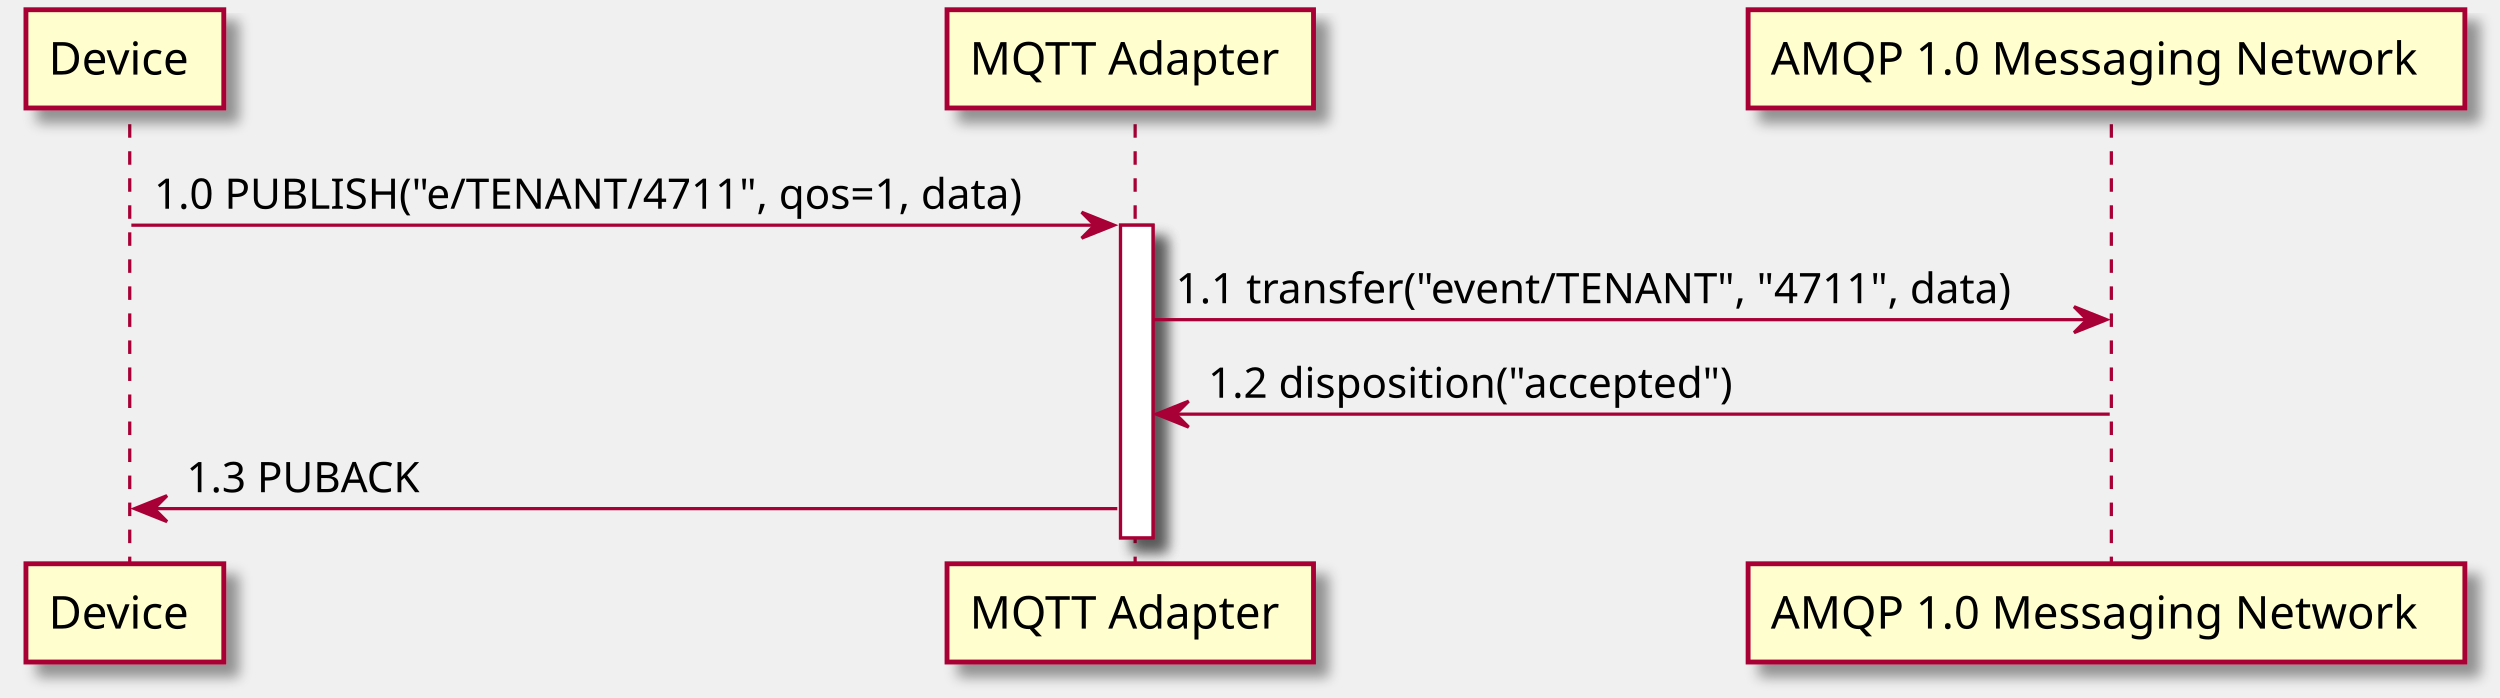
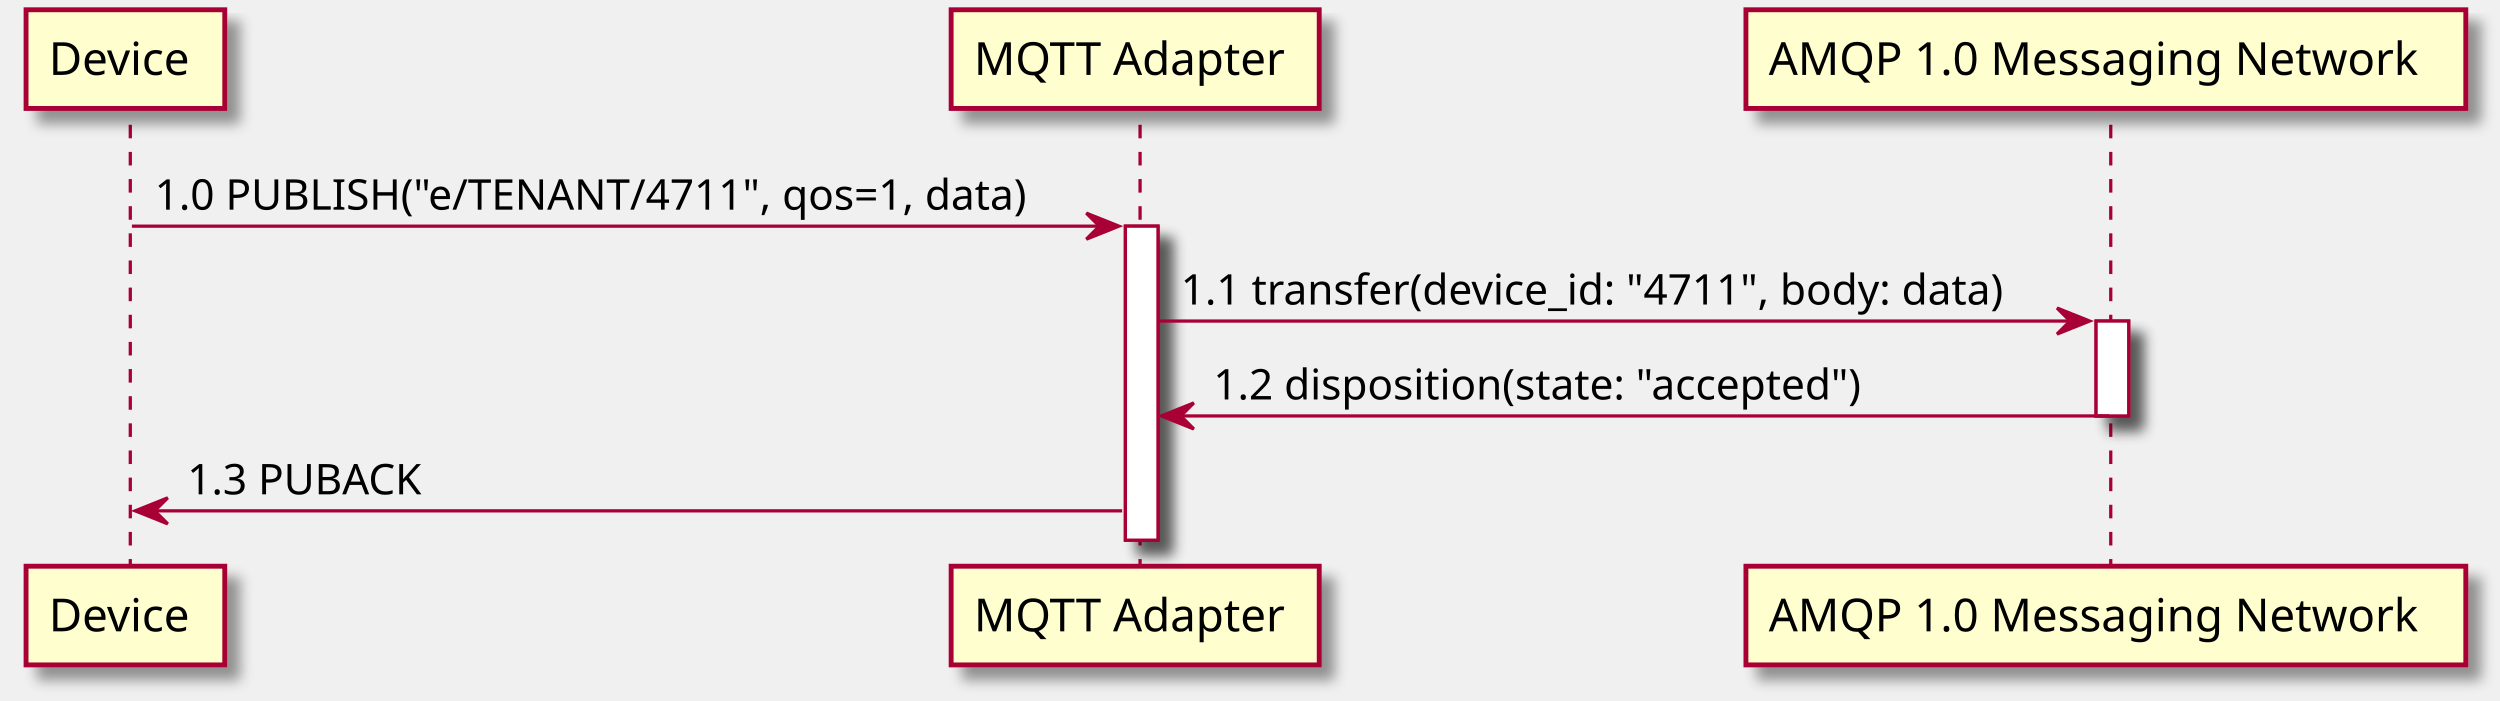
- <svg xmlns="http://www.w3.org/2000/svg" contentScriptType="application/ecmascript" contentStyleType="text/css" height="258px" preserveAspectRatio="none" style="width:925px;height:258px;" version="1.1" viewBox="0 0 925 258" width="925.2px" zoomAndPan="magnify">
+ <svg xmlns="http://www.w3.org/2000/svg" contentScriptType="application/ecmascript" contentStyleType="text/css" height="258px" preserveAspectRatio="none" style="width:921px;height:258px;" version="1.1" viewBox="0 0 921 258" width="921.6px" zoomAndPan="magnify">
  <defs>
-     <filter height="300%" id="fh00uwrm6421t" width="300%" x="-1" y="-1">
+     <filter height="300%" id="f92uui3yoh7h1" width="300%" x="-1" y="-1">
      <feGaussianBlur result="blurOut" stdDeviation="2.4" />
      <feColorMatrix in="blurOut" result="blurOut2" type="matrix" values="0 0 0 0 0 0 0 0 0 0 0 0 0 0 0 0 0 0 .4 0" />
      <feOffset dx="4.8" dy="4.8" in="blurOut2" result="blurOut3" />
      <feBlend in="SourceGraphic" in2="blurOut3" mode="normal" />
    </filter>
  </defs>
  <g>
-     <rect fill="#FFFFFF" filter="url(#fh00uwrm6421t)" height="115.678" style="stroke: #A80036; stroke-width: 1.2;" width="12" x="414.6" y="83.316" />
+     <rect fill="#FFFFFF" filter="url(#f92uui3yoh7h1)" height="115.678" style="stroke: #A80036; stroke-width: 1.2;" width="12" x="414.6" y="83.316" />
+     <rect fill="#FFFFFF" filter="url(#f92uui3yoh7h1)" height="34.959" style="stroke: #A80036; stroke-width: 1.2;" width="12" x="772.2" y="118.275" />
    <line style="stroke: #A80036; stroke-width: 1.2; stroke-dasharray: 5.0,5.0;" x1="48" x2="48" y1="45.956" y2="209.794" />
    <line style="stroke: #A80036; stroke-width: 1.2; stroke-dasharray: 5.0,5.0;" x1="420" x2="420" y1="45.956" y2="209.794" />
-     <line style="stroke: #A80036; stroke-width: 1.2; stroke-dasharray: 5.0,5.0;" x1="781.2" x2="781.2" y1="45.956" y2="209.794" />
-     <rect fill="#FEFECE" filter="url(#fh00uwrm6421t)" height="36.356" style="stroke: #A80036; stroke-width: 1.8;" width="73.2" x="9.6" y="3.6" />
+     <line style="stroke: #A80036; stroke-width: 1.2; stroke-dasharray: 5.0,5.0;" x1="777.6" x2="777.6" y1="45.956" y2="209.794" />
+     <rect fill="#FEFECE" filter="url(#f92uui3yoh7h1)" height="36.356" style="stroke: #A80036; stroke-width: 1.8;" width="73.2" x="9.6" y="3.6" />
    <text fill="#000000" font-family="sans-serif" font-size="16.8" lengthAdjust="spacingAndGlyphs" textLength="56.4" x="18" y="27.594">Device</text>
-     <rect fill="#FEFECE" filter="url(#fh00uwrm6421t)" height="36.356" style="stroke: #A80036; stroke-width: 1.8;" width="73.2" x="9.6" y="208.594" />
+     <rect fill="#FEFECE" filter="url(#f92uui3yoh7h1)" height="36.356" style="stroke: #A80036; stroke-width: 1.8;" width="73.2" x="9.6" y="208.594" />
    <text fill="#000000" font-family="sans-serif" font-size="16.8" lengthAdjust="spacingAndGlyphs" textLength="56.4" x="18" y="232.588">Device</text>
-     <rect fill="#FEFECE" filter="url(#fh00uwrm6421t)" height="36.356" style="stroke: #A80036; stroke-width: 1.8;" width="135.6" x="350.4" y="3.6" />
+     <rect fill="#FEFECE" filter="url(#f92uui3yoh7h1)" height="36.356" style="stroke: #A80036; stroke-width: 1.8;" width="135.6" x="350.4" y="3.6" />
    <text fill="#000000" font-family="sans-serif" font-size="16.8" lengthAdjust="spacingAndGlyphs" textLength="118.8" x="358.8" y="27.594">MQTT Adapter</text>
-     <rect fill="#FEFECE" filter="url(#fh00uwrm6421t)" height="36.356" style="stroke: #A80036; stroke-width: 1.8;" width="135.6" x="350.4" y="208.594" />
+     <rect fill="#FEFECE" filter="url(#f92uui3yoh7h1)" height="36.356" style="stroke: #A80036; stroke-width: 1.8;" width="135.6" x="350.4" y="208.594" />
    <text fill="#000000" font-family="sans-serif" font-size="16.8" lengthAdjust="spacingAndGlyphs" textLength="118.8" x="358.8" y="232.588">MQTT Adapter</text>
-     <rect fill="#FEFECE" filter="url(#fh00uwrm6421t)" height="36.356" style="stroke: #A80036; stroke-width: 1.8;" width="265.2" x="646.8" y="3.6" />
-     <text fill="#000000" font-family="sans-serif" font-size="16.8" lengthAdjust="spacingAndGlyphs" textLength="248.4" x="655.2" y="27.594">AMQP 1.0 Messaging Network</text>
-     <rect fill="#FEFECE" filter="url(#fh00uwrm6421t)" height="36.356" style="stroke: #A80036; stroke-width: 1.8;" width="265.2" x="646.8" y="208.594" />
-     <text fill="#000000" font-family="sans-serif" font-size="16.8" lengthAdjust="spacingAndGlyphs" textLength="248.4" x="655.2" y="232.588">AMQP 1.0 Messaging Network</text>
-     <rect fill="#FFFFFF" filter="url(#fh00uwrm6421t)" height="115.678" style="stroke: #A80036; stroke-width: 1.2;" width="12" x="414.6" y="83.316" />
+     <rect fill="#FEFECE" filter="url(#f92uui3yoh7h1)" height="36.356" style="stroke: #A80036; stroke-width: 1.8;" width="265.2" x="643.2" y="3.6" />
+     <text fill="#000000" font-family="sans-serif" font-size="16.8" lengthAdjust="spacingAndGlyphs" textLength="248.4" x="651.6" y="27.594">AMQP 1.0 Messaging Network</text>
+     <rect fill="#FEFECE" filter="url(#f92uui3yoh7h1)" height="36.356" style="stroke: #A80036; stroke-width: 1.8;" width="265.2" x="643.2" y="208.594" />
+     <text fill="#000000" font-family="sans-serif" font-size="16.8" lengthAdjust="spacingAndGlyphs" textLength="248.4" x="651.6" y="232.588">AMQP 1.0 Messaging Network</text>
+     <rect fill="#FFFFFF" filter="url(#f92uui3yoh7h1)" height="115.678" style="stroke: #A80036; stroke-width: 1.2;" width="12" x="414.6" y="83.316" />
+     <rect fill="#FFFFFF" filter="url(#f92uui3yoh7h1)" height="34.959" style="stroke: #A80036; stroke-width: 1.2;" width="12" x="772.2" y="118.275" />
    <polygon fill="#A80036" points="400.2,78.516,412.2,83.316,400.2,88.116,405,83.316" style="stroke: #A80036; stroke-width: 1.2;" />
    <line style="stroke: #A80036; stroke-width: 1.2;" x1="48.6" x2="407.4" y1="83.316" y2="83.316" />
    <text fill="#000000" font-family="sans-serif" font-size="15.6" lengthAdjust="spacingAndGlyphs" textLength="343.2" x="57" y="77.237">1.0 PUBLISH("e/TENANT/4711", qos=1, data)</text>
-     <polygon fill="#A80036" points="767.4,113.475,779.4,118.275,767.4,123.075,772.2,118.275" style="stroke: #A80036; stroke-width: 1.2;" />
-     <line style="stroke: #A80036; stroke-width: 1.2;" x1="426.6" x2="774.6" y1="118.275" y2="118.275" />
-     <text fill="#000000" font-family="sans-serif" font-size="15.6" lengthAdjust="spacingAndGlyphs" textLength="326.4" x="435" y="112.196">1.1 transfer("event/TENANT", "4711", data)</text>
+     <polygon fill="#A80036" points="757.8,113.475,769.8,118.275,757.8,123.075,762.6,118.275" style="stroke: #A80036; stroke-width: 1.2;" />
+     <line style="stroke: #A80036; stroke-width: 1.2;" x1="426.6" x2="765" y1="118.275" y2="118.275" />
+     <text fill="#000000" font-family="sans-serif" font-size="15.6" lengthAdjust="spacingAndGlyphs" textLength="322.8" x="435" y="112.196">1.1 transfer(device_id: "4711", body: data)</text>
    <polygon fill="#A80036" points="439.8,148.434,427.8,153.234,439.8,158.034,435,153.234" style="stroke: #A80036; stroke-width: 1.2;" />
-     <line style="stroke: #A80036; stroke-width: 1.2;" x1="432.6" x2="780.6" y1="153.234" y2="153.234" />
-     <text fill="#000000" font-family="sans-serif" font-size="15.6" lengthAdjust="spacingAndGlyphs" textLength="205.2" x="447" y="147.155">1.2 disposition("accepted")</text>
+     <line style="stroke: #A80036; stroke-width: 1.2;" x1="432.6" x2="777" y1="153.234" y2="153.234" />
+     <text fill="#000000" font-family="sans-serif" font-size="15.6" lengthAdjust="spacingAndGlyphs" textLength="254.4" x="447" y="147.155">1.2 disposition(state: "accepted")</text>
    <polygon fill="#A80036" points="61.8,183.394,49.8,188.194,61.8,192.994,57,188.194" style="stroke: #A80036; stroke-width: 1.2;" />
    <line style="stroke: #A80036; stroke-width: 1.2;" x1="54.6" x2="413.4" y1="188.194" y2="188.194" />
    <text fill="#000000" font-family="sans-serif" font-size="15.6" lengthAdjust="spacingAndGlyphs" textLength="92.4" x="69" y="182.115">1.3 PUBACK</text>
  </g>
</svg>
